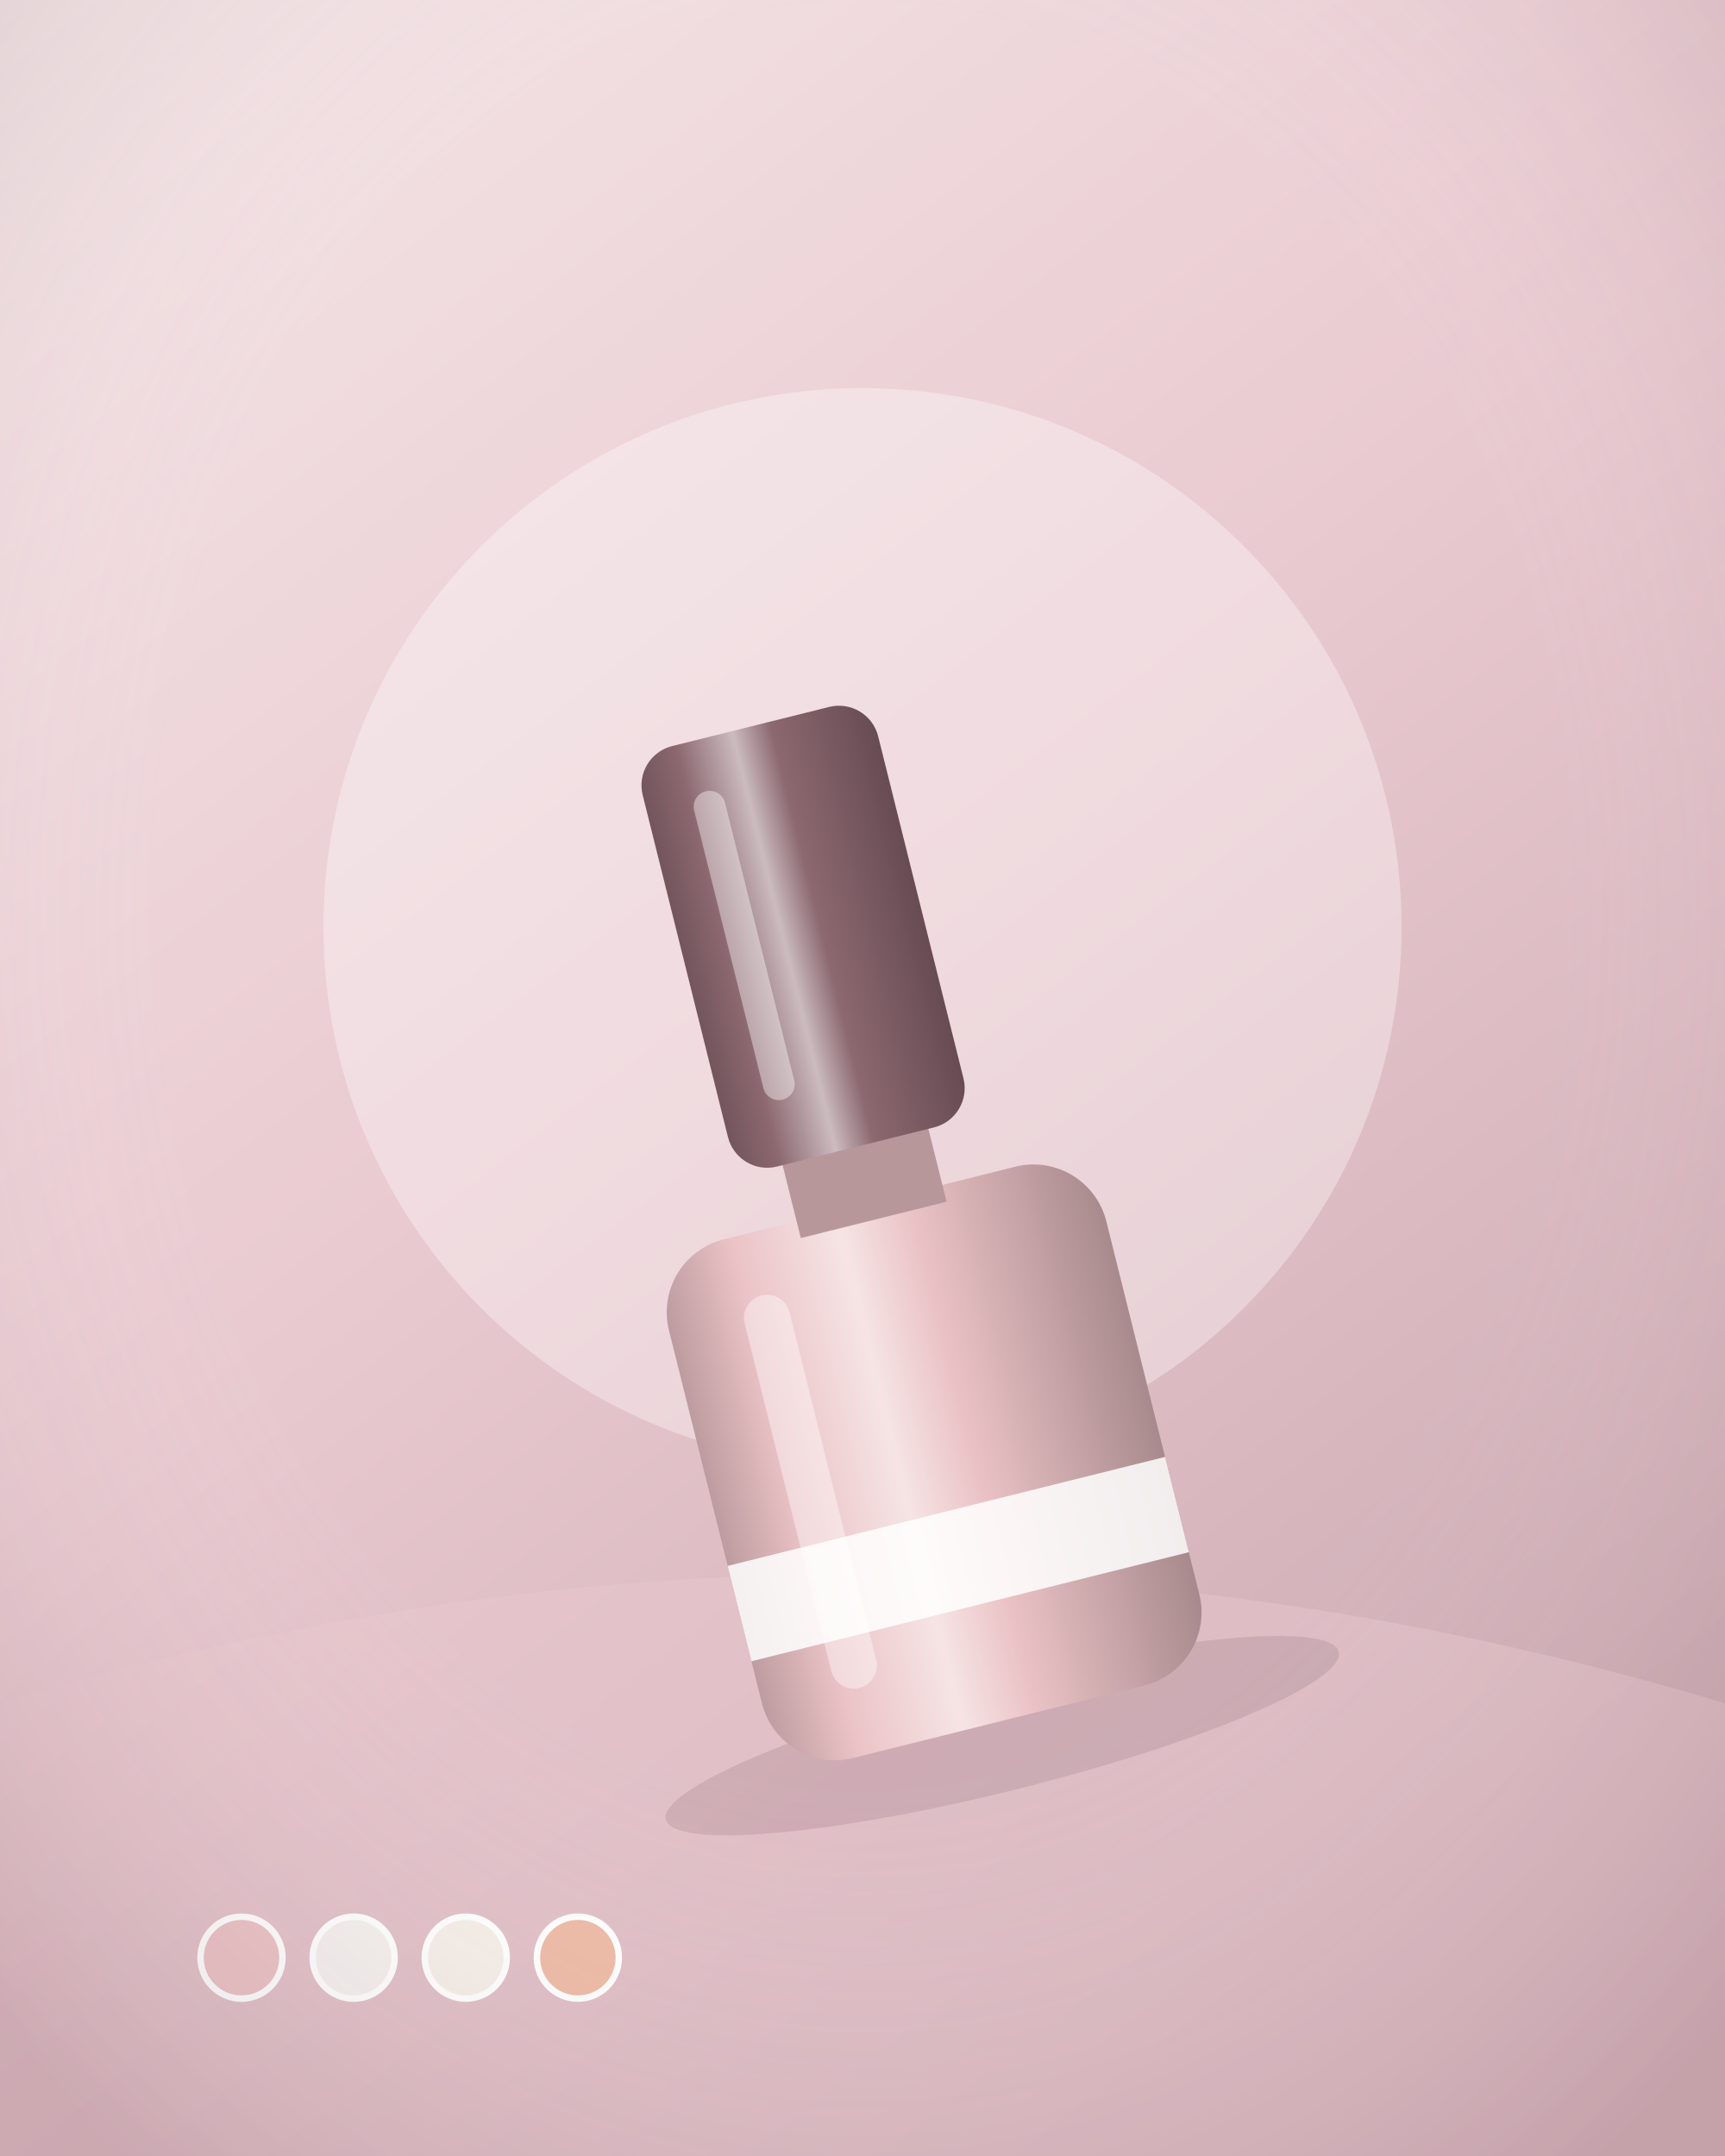
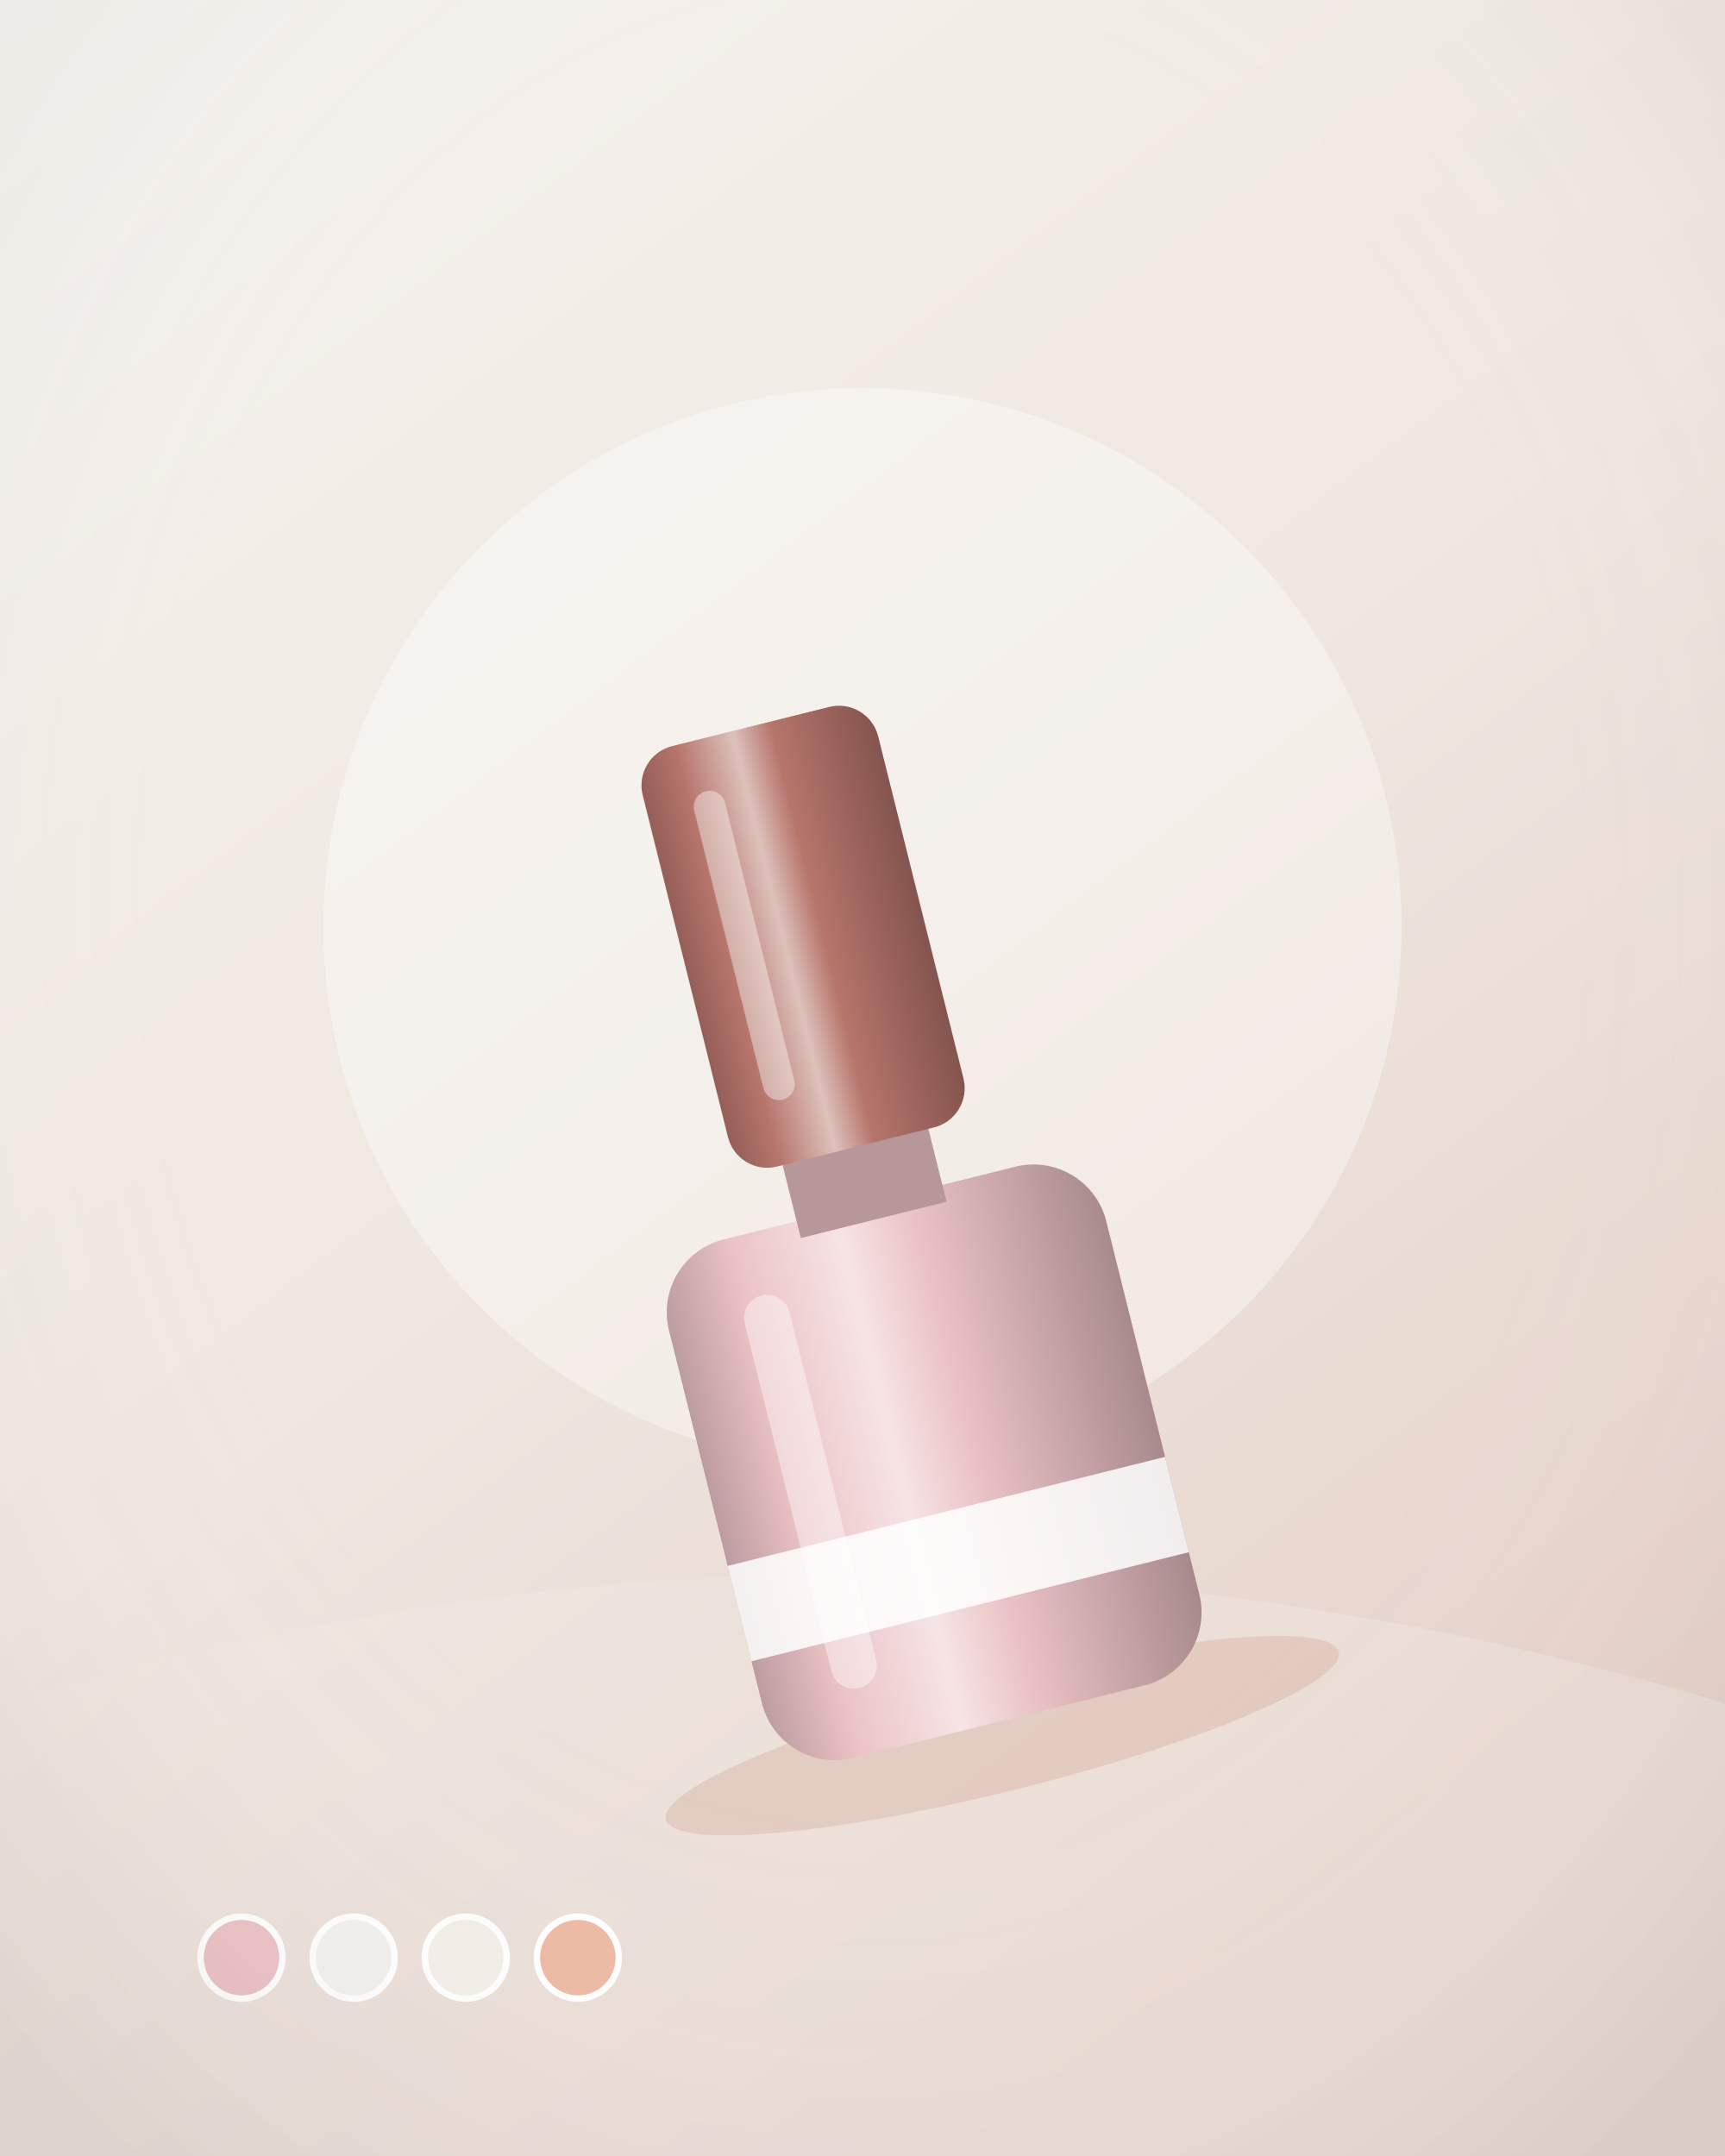
<svg xmlns="http://www.w3.org/2000/svg" viewBox="0 0 800 1000" width="800" height="1000" role="img">
  <defs>
    <linearGradient id="bg89" x1="0" y1="0" x2=".6" y2="1">
-       <stop offset="0" stop-color="#F5E7E8" />
-       <stop offset=".55" stop-color="#E8C8CF" />
-       <stop offset="1" stop-color="#ceacb4" />
+       <stop offset="0" stop-color="#F6F3EF" />
+       <stop offset=".55" stop-color="#EFE7E0" />
+       <stop offset="1" stop-color="#e6d3ca" />
    </linearGradient>
    <radialGradient id="v90" cx=".5" cy=".42" r=".72">
      <stop offset=".55" stop-color="#fff" stop-opacity="0" />
-       <stop offset="1" stop-color="#572B3A" stop-opacity=".16" />
+       <stop offset="1" stop-color="#141110" stop-opacity=".07" />
    </radialGradient>
    <linearGradient id="g87" x1="0" y1="0" x2="1" y2="0">
      <stop offset="0" stop-color="#bd9c9f" />
      <stop offset=".18" stop-color="#EBC3C6" />
      <stop offset=".42" stop-color="#f6e4e5" />
      <stop offset=".58" stop-color="#EBC3C6" />
      <stop offset="1" stop-color="#a88a8d" />
    </linearGradient>
    <linearGradient id="g88" x1="0" y1="0" x2="1" y2="0">
-       <stop offset="0" stop-color="#73555c" />
-       <stop offset=".18" stop-color="#8c6870" />
-       <stop offset=".42" stop-color="#cbbbbf" />
-       <stop offset=".58" stop-color="#8c6870" />
-       <stop offset="1" stop-color="#684c53" />
+       <stop offset="0" stop-color="#945f58" />
+       <stop offset=".18" stop-color="#b6756b" />
+       <stop offset=".42" stop-color="#dec1bc" />
+       <stop offset=".58" stop-color="#b6756b" />
+       <stop offset="1" stop-color="#84554f" />
    </linearGradient>
  </defs>
  <rect width="800" height="1000" fill="url(#bg89)" />
  <circle cx="400" cy="430" r="250" fill="#fff" opacity=".34" />
-   <path d="M0 1000 L0 790 Q 400 670 800 790 L800 1000 Z" fill="#E8C8CF" opacity=".45" />
+   <path d="M0 1000 L0 790 Q 400 670 800 790 L800 1000 Z" fill="#EFE7E0" opacity=".45" />
  <g transform="translate(400,545) rotate(-14) scale(1.34)">
-     <ellipse cx="0" cy="200" rx="120" ry="19.2" fill="#572B3A" opacity=".13" />
+     <ellipse cx="0" cy="200" rx="120" ry="19.2" fill="#A8432A" opacity=".13" />
    <rect x="-78" y="10" width="156" height="185" rx="26" fill="url(#g87)" />
    <rect x="-52" y="32" width="16" height="140" rx="8" fill="#fff" opacity=".4" />
    <rect x="-26" y="-14" width="52" height="30" fill="#b7979a" />
    <rect x="-42" y="-160" width="84" height="150" rx="14" fill="url(#g88)" />
    <rect x="-26" y="-142" width="11" height="110" rx="5.5" fill="#fff" opacity=".4" />
    <rect x="-78" y="120" width="156" height="34" fill="#fff" opacity=".85" />
  </g>
  <circle cx="112" cy="908" r="19" fill="#EBC3C6" stroke="#fff" stroke-width="3" />
  <circle cx="164" cy="908" r="19" fill="#F4F1EE" stroke="#fff" stroke-width="3" />
  <circle cx="216" cy="908" r="19" fill="#F5EFE8" stroke="#fff" stroke-width="3" />
  <circle cx="268" cy="908" r="19" fill="#EDBBA6" stroke="#fff" stroke-width="3" />
  <rect width="800" height="1000" fill="url(#v90)" />
</svg>
